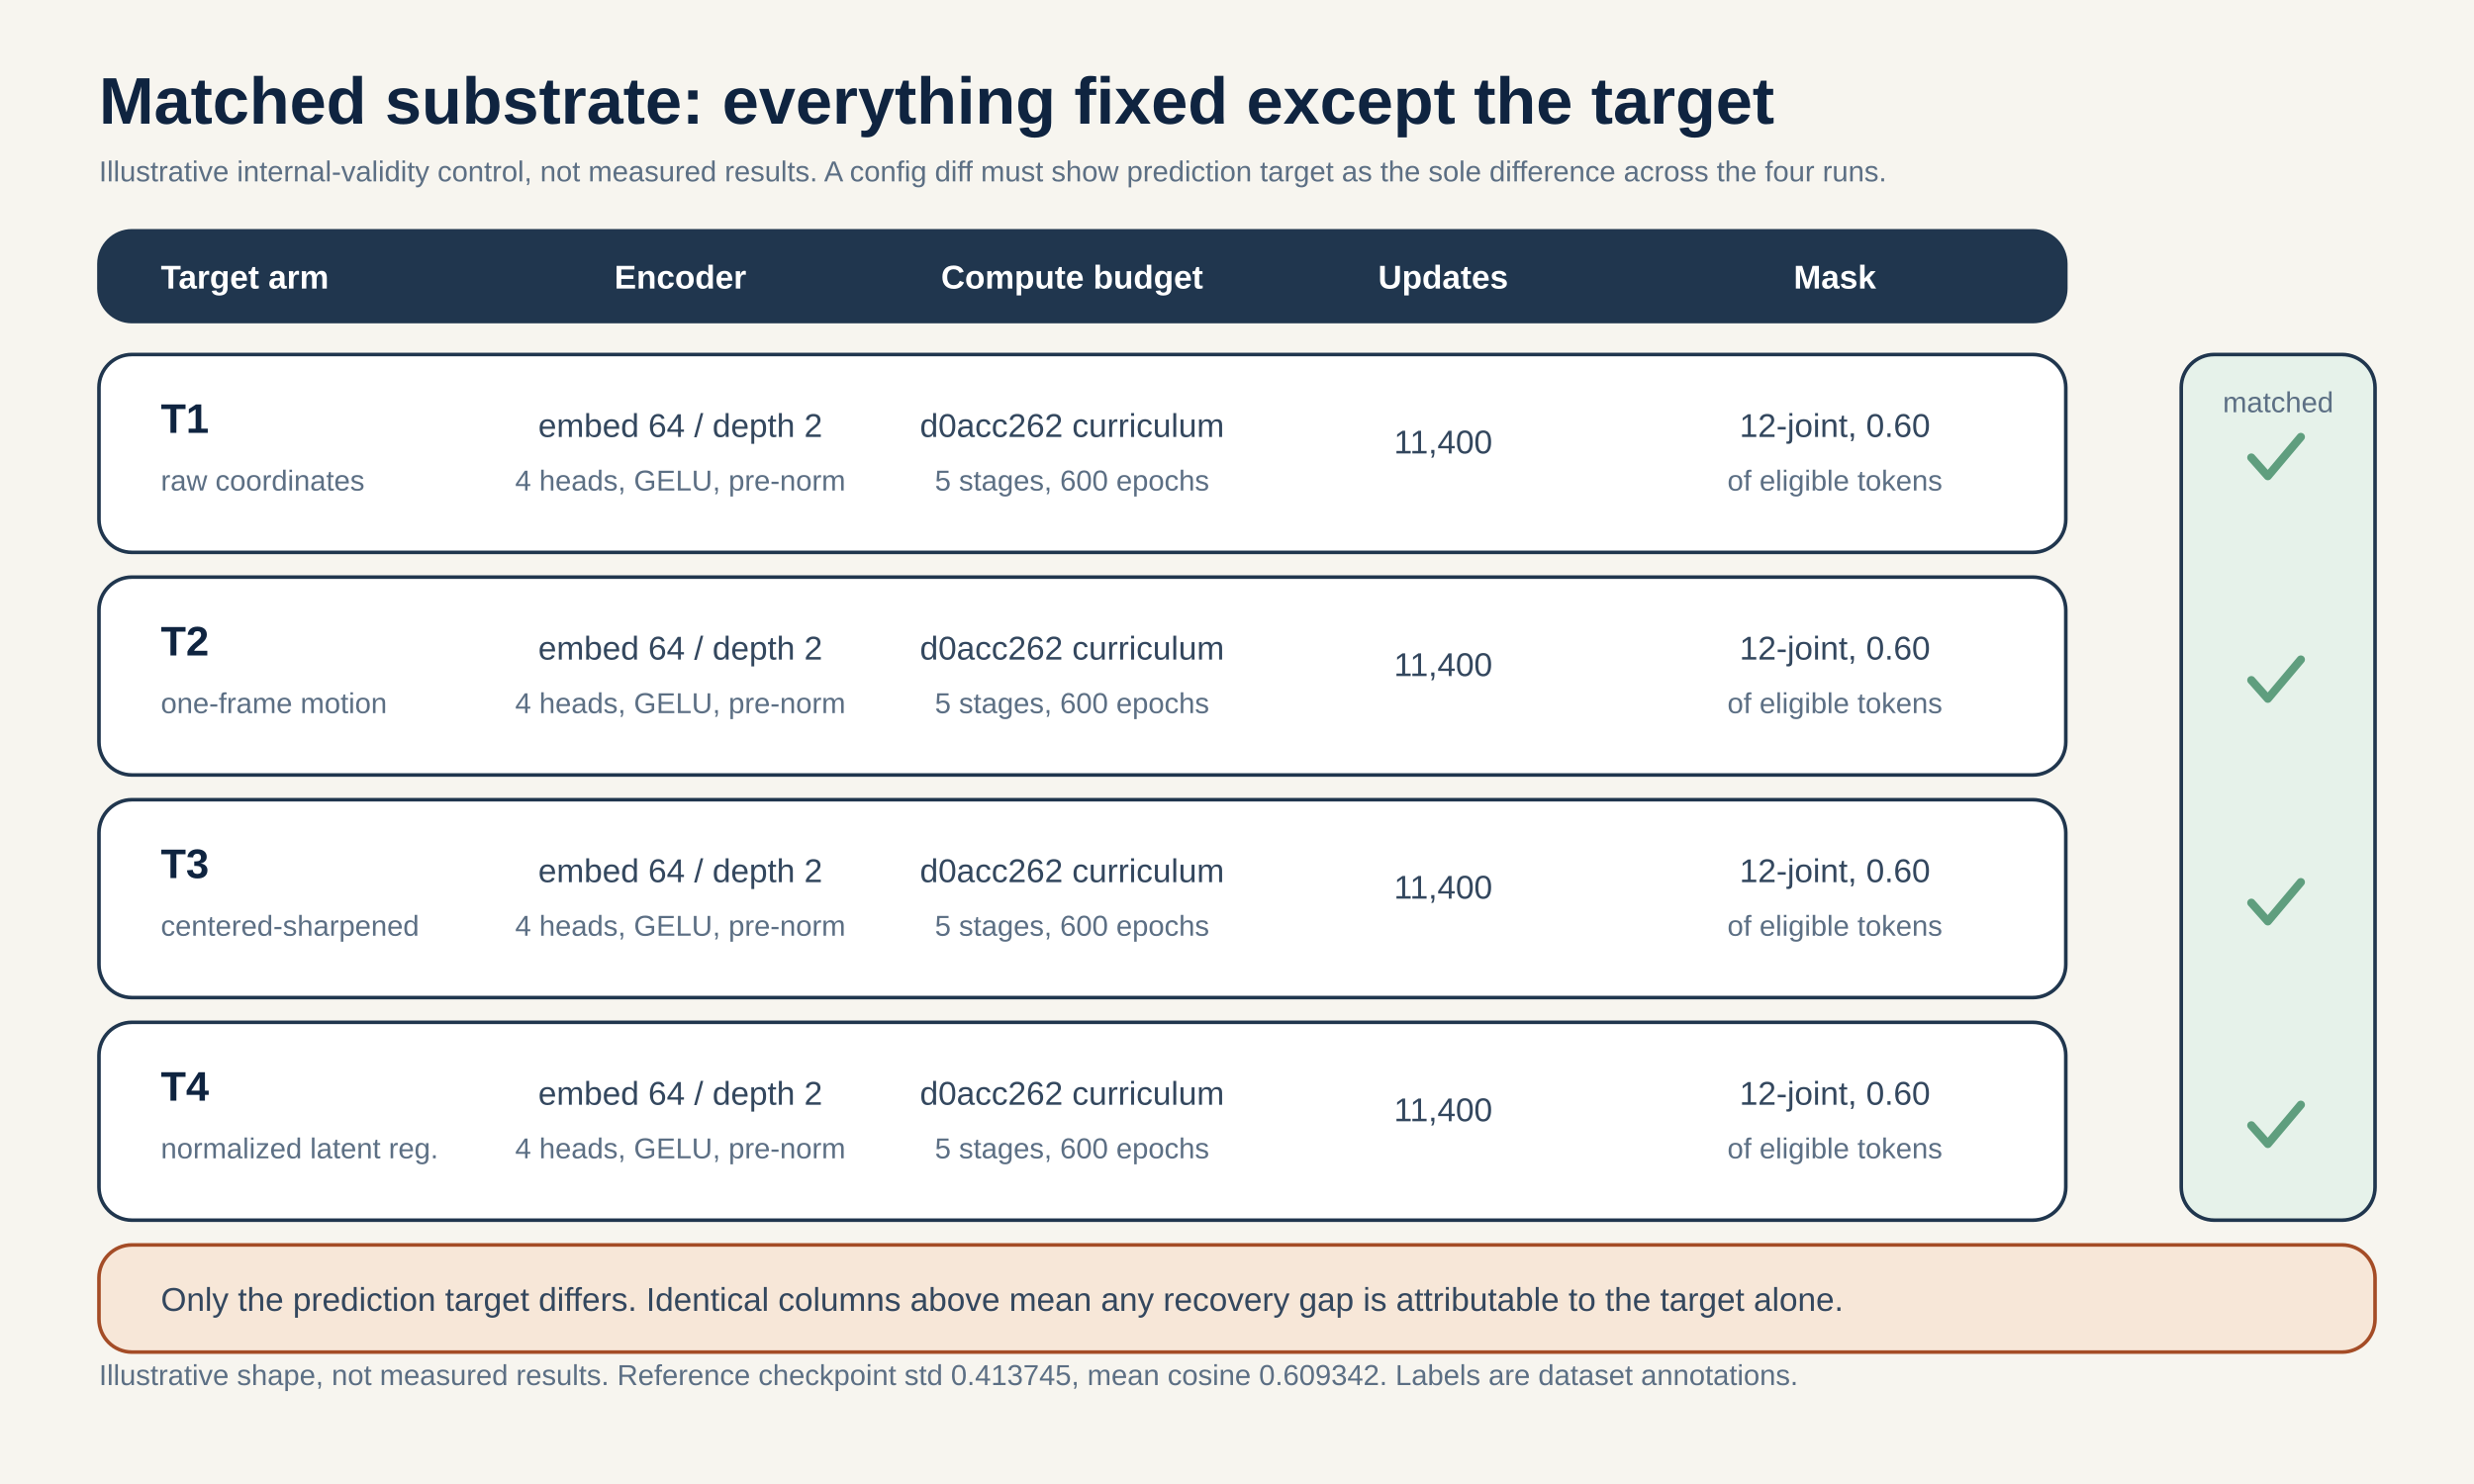
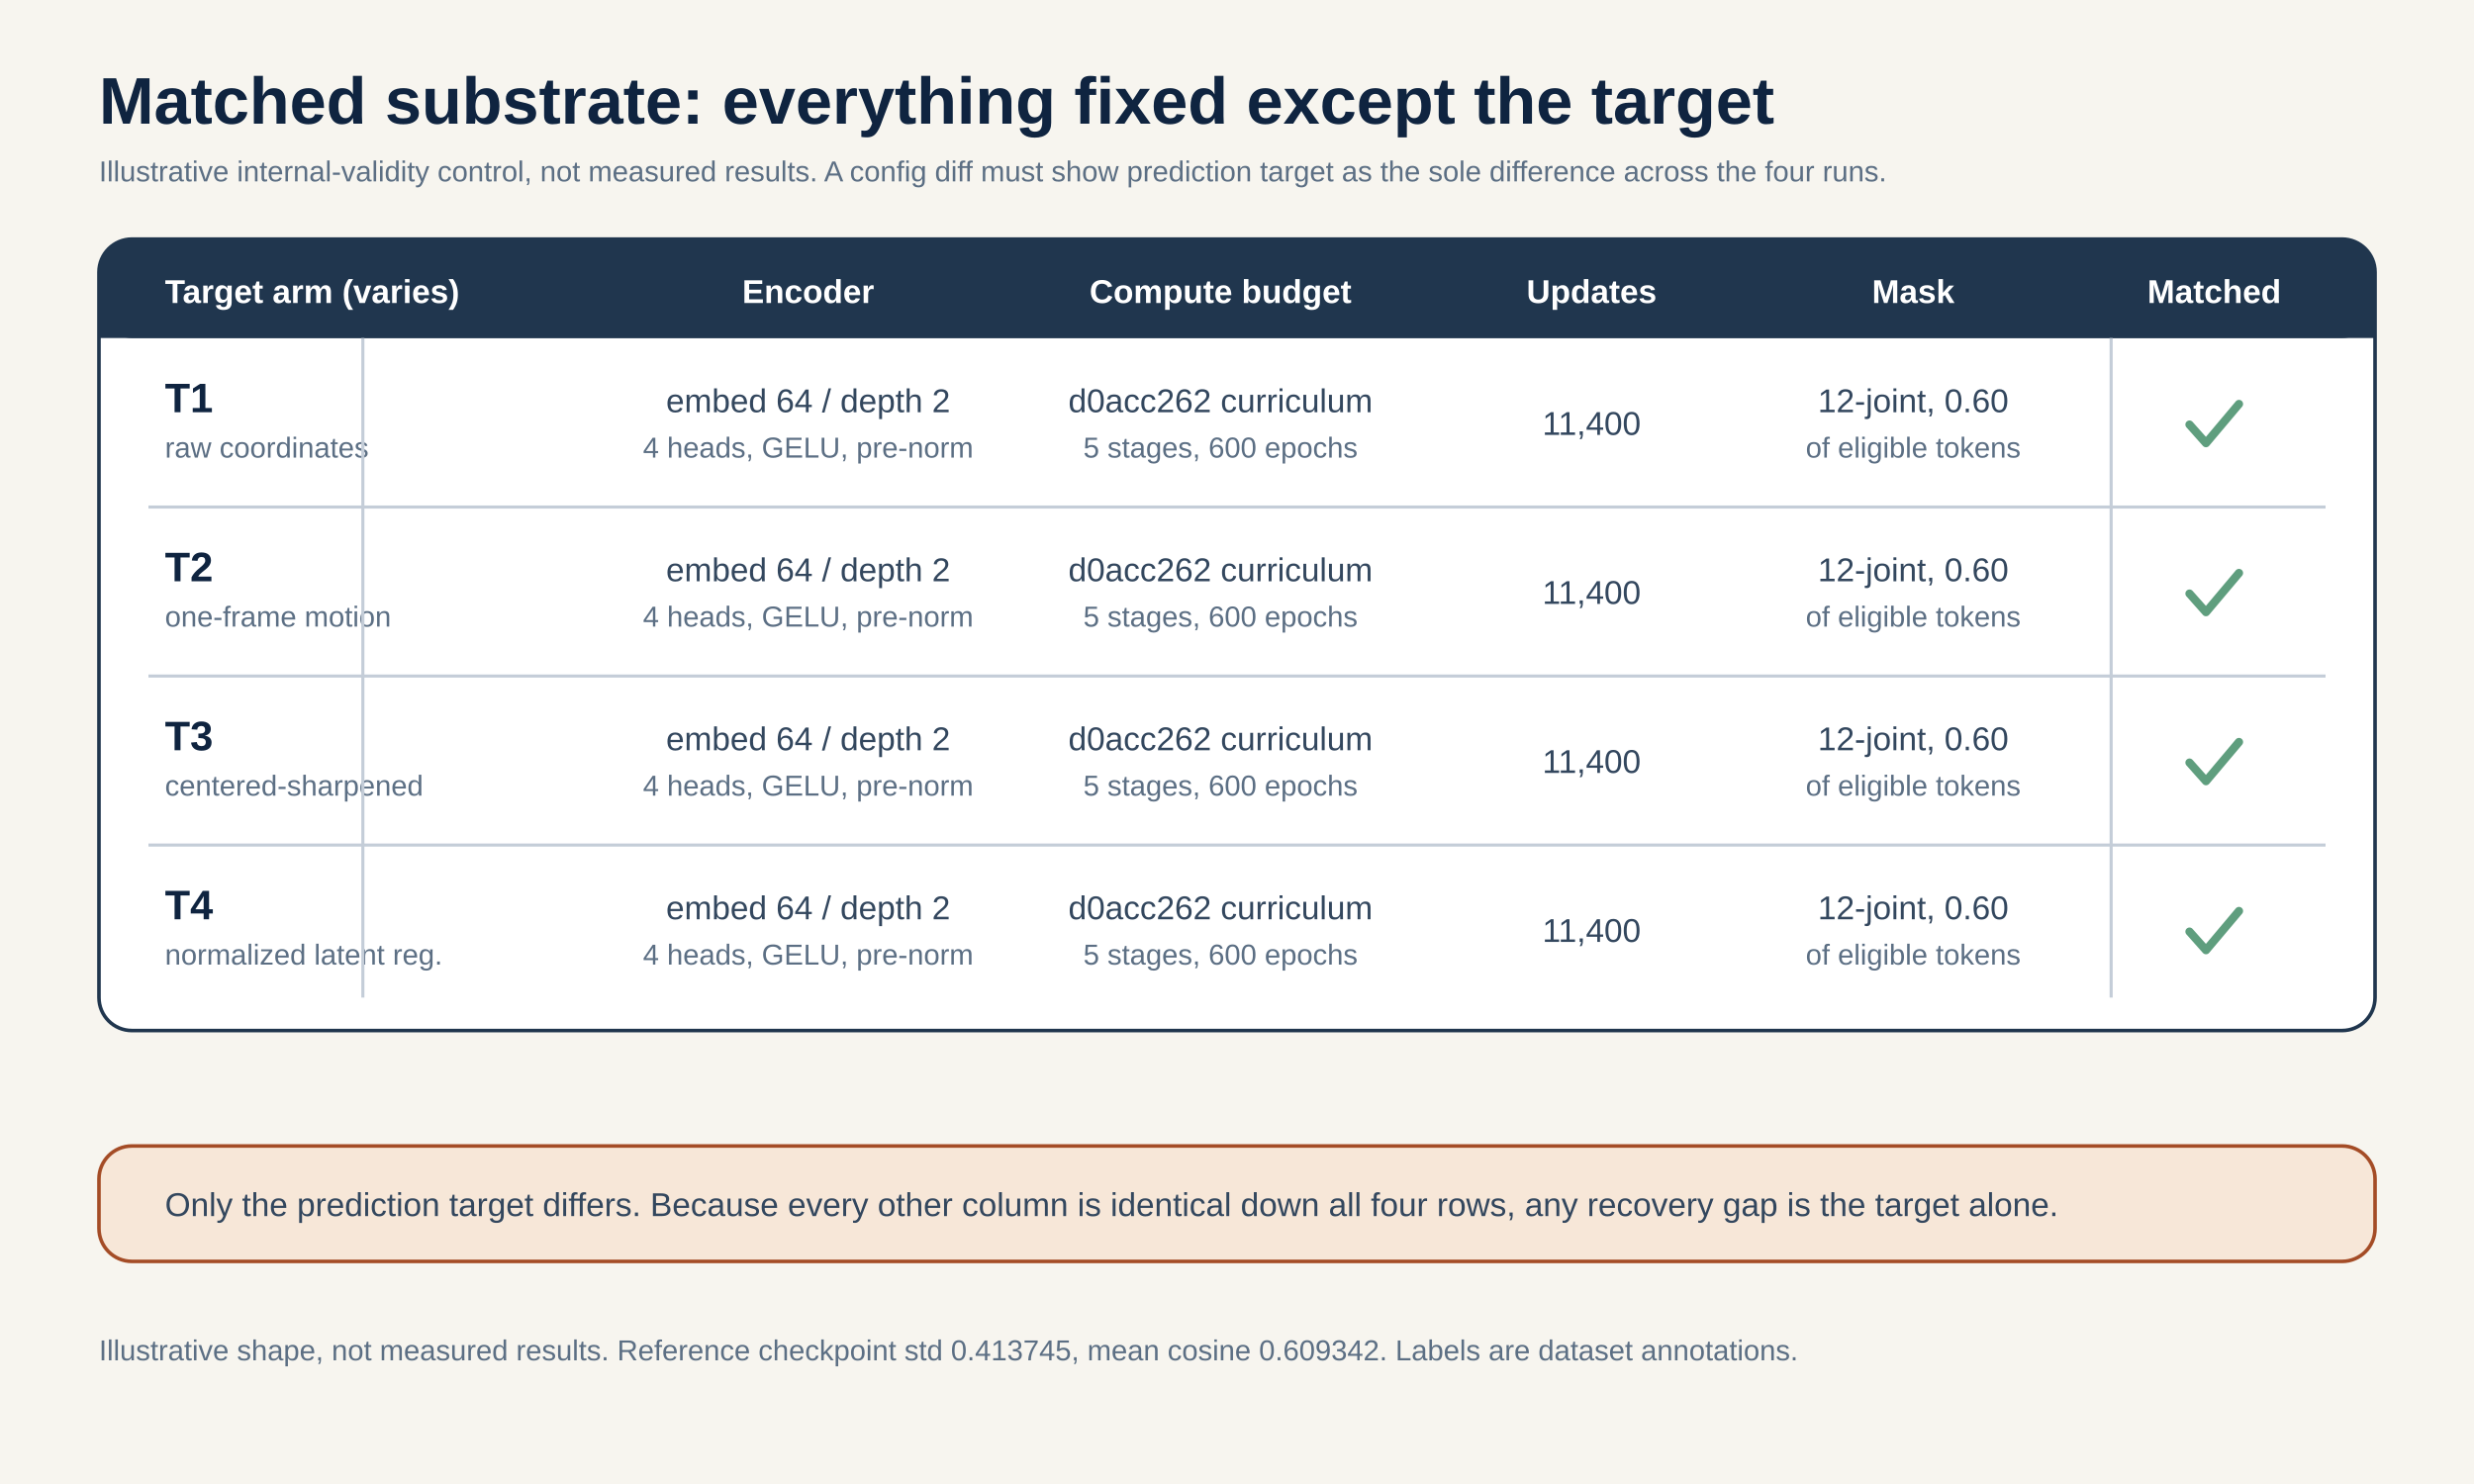
<svg xmlns="http://www.w3.org/2000/svg" viewBox="0 0 1200 720" role="img" aria-labelledby="t2 d2">
  <defs>
-     <marker id="arrow" markerWidth="8" markerHeight="8" refX="7" refY="4" orient="auto" markerUnits="userSpaceOnUse">
-       <path d="M0,0 L8,4 L0,8 z" fill="#20364e" />
-     </marker>
    <style>
      .h{font-family:Arial,Helvetica,sans-serif;font-weight:700;font-size:32px;fill:#0f2440;}
      .t{font-family:Arial,Helvetica,sans-serif;font-weight:700;font-size:20px;fill:#0f2440;}
      .b{font-family:Arial,Helvetica,sans-serif;font-size:16px;fill:#33475e;}
      .s{font-family:Arial,Helvetica,sans-serif;font-size:14px;fill:#5c6f84;}
      .w{font-family:Arial,Helvetica,sans-serif;font-weight:700;font-size:16px;fill:#ffffff;}
    </style>
  </defs>
  <rect x="0" y="0" width="1200" height="720" fill="#f7f5ef" />
  <text x="48" y="60" class="h">Matched substrate: everything fixed except the target</text>
  <text x="48" y="88" class="s">Illustrative internal-validity control, not measured results. A config diff must show prediction target as the sole difference across the four runs.</text>
-   <rect x="48" y="112" width="954" height="44" rx="16" fill="#20364e" stroke="#20364e" stroke-width="1.75" />
-   <text x="78" y="140" class="w">Target arm</text>
-   <text x="330" y="140" class="w" text-anchor="middle">Encoder</text>
-   <text x="520" y="140" class="w" text-anchor="middle">Compute budget</text>
-   <text x="700" y="140" class="w" text-anchor="middle">Updates</text>
-   <text x="890" y="140" class="w" text-anchor="middle">Mask</text>
-   <rect x="48" y="172" width="954" height="96" rx="16" fill="#ffffff" stroke="#20364e" stroke-width="1.75" />
-   <text x="78" y="210" class="t">T1</text>
-   <text x="78" y="238" class="s">raw coordinates</text>
-   <text x="330" y="212" class="b" text-anchor="middle">embed 64 / depth 2</text>
-   <text x="330" y="238" class="s" text-anchor="middle">4 heads, GELU, pre-norm</text>
-   <text x="520" y="212" class="b" text-anchor="middle">d0acc262 curriculum</text>
-   <text x="520" y="238" class="s" text-anchor="middle">5 stages, 600 epochs</text>
-   <text x="700" y="220" class="b" text-anchor="middle">11,400</text>
-   <text x="890" y="212" class="b" text-anchor="middle">12-joint, 0.60</text>
-   <text x="890" y="238" class="s" text-anchor="middle">of eligible tokens</text>
-   <rect x="48" y="280" width="954" height="96" rx="16" fill="#ffffff" stroke="#20364e" stroke-width="1.75" />
-   <text x="78" y="318" class="t">T2</text>
-   <text x="78" y="346" class="s">one-frame motion</text>
-   <text x="330" y="320" class="b" text-anchor="middle">embed 64 / depth 2</text>
-   <text x="330" y="346" class="s" text-anchor="middle">4 heads, GELU, pre-norm</text>
-   <text x="520" y="320" class="b" text-anchor="middle">d0acc262 curriculum</text>
-   <text x="520" y="346" class="s" text-anchor="middle">5 stages, 600 epochs</text>
-   <text x="700" y="328" class="b" text-anchor="middle">11,400</text>
-   <text x="890" y="320" class="b" text-anchor="middle">12-joint, 0.60</text>
-   <text x="890" y="346" class="s" text-anchor="middle">of eligible tokens</text>
-   <rect x="48" y="388" width="954" height="96" rx="16" fill="#ffffff" stroke="#20364e" stroke-width="1.75" />
-   <text x="78" y="426" class="t">T3</text>
-   <text x="78" y="454" class="s">centered-sharpened</text>
-   <text x="330" y="428" class="b" text-anchor="middle">embed 64 / depth 2</text>
-   <text x="330" y="454" class="s" text-anchor="middle">4 heads, GELU, pre-norm</text>
-   <text x="520" y="428" class="b" text-anchor="middle">d0acc262 curriculum</text>
-   <text x="520" y="454" class="s" text-anchor="middle">5 stages, 600 epochs</text>
-   <text x="700" y="436" class="b" text-anchor="middle">11,400</text>
-   <text x="890" y="428" class="b" text-anchor="middle">12-joint, 0.60</text>
-   <text x="890" y="454" class="s" text-anchor="middle">of eligible tokens</text>
-   <rect x="48" y="496" width="954" height="96" rx="16" fill="#ffffff" stroke="#20364e" stroke-width="1.75" />
-   <text x="78" y="534" class="t">T4</text>
-   <text x="78" y="562" class="s">normalized latent reg.</text>
-   <text x="330" y="536" class="b" text-anchor="middle">embed 64 / depth 2</text>
-   <text x="330" y="562" class="s" text-anchor="middle">4 heads, GELU, pre-norm</text>
-   <text x="520" y="536" class="b" text-anchor="middle">d0acc262 curriculum</text>
-   <text x="520" y="562" class="s" text-anchor="middle">5 stages, 600 epochs</text>
-   <text x="700" y="544" class="b" text-anchor="middle">11,400</text>
-   <text x="890" y="536" class="b" text-anchor="middle">12-joint, 0.60</text>
-   <text x="890" y="562" class="s" text-anchor="middle">of eligible tokens</text>
-   <rect x="1058" y="172" width="94" height="420" rx="16" fill="#e6f2ea" stroke="#20364e" stroke-width="1.75" />
-   <text x="1105" y="200" class="s" text-anchor="middle">matched</text>
-   <path d="M1092,222 l8,9 l16,-19" fill="none" stroke="#5f9e7e" stroke-width="4" stroke-linecap="round" stroke-linejoin="round" />
-   <path d="M1092,330 l8,9 l16,-19" fill="none" stroke="#5f9e7e" stroke-width="4" stroke-linecap="round" stroke-linejoin="round" />
-   <path d="M1092,438 l8,9 l16,-19" fill="none" stroke="#5f9e7e" stroke-width="4" stroke-linecap="round" stroke-linejoin="round" />
-   <path d="M1092,546 l8,9 l16,-19" fill="none" stroke="#5f9e7e" stroke-width="4" stroke-linecap="round" stroke-linejoin="round" />
-   <rect x="48" y="604" width="1104" height="52" rx="16" fill="#f7e7d8" stroke="#a44c26" stroke-width="1.75" />
-   <text x="78" y="636" class="b" fill="#33475e">Only the prediction target differs. Identical columns above mean any recovery gap is attributable to the target alone.</text>
-   <text x="48" y="672" class="s">Illustrative shape, not measured results. Reference checkpoint std 0.413745, mean cosine 0.609342. Labels are dataset annotations.</text>
+   <rect x="48" y="116" width="1104" height="384" rx="16" fill="#ffffff" stroke="#20364e" stroke-width="1.75" />
+   <rect x="48" y="116" width="1104" height="48" rx="16" fill="#20364e" />
+   <rect x="48" y="146" width="1104" height="18" fill="#20364e" />
+   <text x="80" y="147" class="w">Target arm (varies)</text>
+   <text x="392" y="147" class="w" text-anchor="middle">Encoder</text>
+   <text x="592" y="147" class="w" text-anchor="middle">Compute budget</text>
+   <text x="772" y="147" class="w" text-anchor="middle">Updates</text>
+   <text x="928" y="147" class="w" text-anchor="middle">Mask</text>
+   <text x="1074" y="147" class="w" text-anchor="middle">Matched</text>
+   <text x="80" y="200" class="t">T1</text>
+   <text x="80" y="222" class="s">raw coordinates</text>
+   <text x="392" y="200" class="b" text-anchor="middle">embed 64 / depth 2</text>
+   <text x="392" y="222" class="s" text-anchor="middle">4 heads, GELU, pre-norm</text>
+   <text x="592" y="200" class="b" text-anchor="middle">d0acc262 curriculum</text>
+   <text x="592" y="222" class="s" text-anchor="middle">5 stages, 600 epochs</text>
+   <text x="772" y="211" class="b" text-anchor="middle">11,400</text>
+   <text x="928" y="200" class="b" text-anchor="middle">12-joint, 0.60</text>
+   <text x="928" y="222" class="s" text-anchor="middle">of eligible tokens</text>
+   <path d="M1062,206 l8,9 l16,-19" fill="none" stroke="#5f9e7e" stroke-width="4" stroke-linecap="round" stroke-linejoin="round" />
+   <line x1="72" y1="246" x2="1128" y2="246" stroke="#c4cdd8" stroke-width="1.5" />
+   <text x="80" y="282" class="t">T2</text>
+   <text x="80" y="304" class="s">one-frame motion</text>
+   <text x="392" y="282" class="b" text-anchor="middle">embed 64 / depth 2</text>
+   <text x="392" y="304" class="s" text-anchor="middle">4 heads, GELU, pre-norm</text>
+   <text x="592" y="282" class="b" text-anchor="middle">d0acc262 curriculum</text>
+   <text x="592" y="304" class="s" text-anchor="middle">5 stages, 600 epochs</text>
+   <text x="772" y="293" class="b" text-anchor="middle">11,400</text>
+   <text x="928" y="282" class="b" text-anchor="middle">12-joint, 0.60</text>
+   <text x="928" y="304" class="s" text-anchor="middle">of eligible tokens</text>
+   <path d="M1062,288 l8,9 l16,-19" fill="none" stroke="#5f9e7e" stroke-width="4" stroke-linecap="round" stroke-linejoin="round" />
+   <line x1="72" y1="328" x2="1128" y2="328" stroke="#c4cdd8" stroke-width="1.5" />
+   <text x="80" y="364" class="t">T3</text>
+   <text x="80" y="386" class="s">centered-sharpened</text>
+   <text x="392" y="364" class="b" text-anchor="middle">embed 64 / depth 2</text>
+   <text x="392" y="386" class="s" text-anchor="middle">4 heads, GELU, pre-norm</text>
+   <text x="592" y="364" class="b" text-anchor="middle">d0acc262 curriculum</text>
+   <text x="592" y="386" class="s" text-anchor="middle">5 stages, 600 epochs</text>
+   <text x="772" y="375" class="b" text-anchor="middle">11,400</text>
+   <text x="928" y="364" class="b" text-anchor="middle">12-joint, 0.60</text>
+   <text x="928" y="386" class="s" text-anchor="middle">of eligible tokens</text>
+   <path d="M1062,370 l8,9 l16,-19" fill="none" stroke="#5f9e7e" stroke-width="4" stroke-linecap="round" stroke-linejoin="round" />
+   <line x1="72" y1="410" x2="1128" y2="410" stroke="#c4cdd8" stroke-width="1.5" />
+   <text x="80" y="446" class="t">T4</text>
+   <text x="80" y="468" class="s">normalized latent reg.</text>
+   <text x="392" y="446" class="b" text-anchor="middle">embed 64 / depth 2</text>
+   <text x="392" y="468" class="s" text-anchor="middle">4 heads, GELU, pre-norm</text>
+   <text x="592" y="446" class="b" text-anchor="middle">d0acc262 curriculum</text>
+   <text x="592" y="468" class="s" text-anchor="middle">5 stages, 600 epochs</text>
+   <text x="772" y="457" class="b" text-anchor="middle">11,400</text>
+   <text x="928" y="446" class="b" text-anchor="middle">12-joint, 0.60</text>
+   <text x="928" y="468" class="s" text-anchor="middle">of eligible tokens</text>
+   <path d="M1062,452 l8,9 l16,-19" fill="none" stroke="#5f9e7e" stroke-width="4" stroke-linecap="round" stroke-linejoin="round" />
+   <line x1="176" y1="164" x2="176" y2="484" stroke="#c4cdd8" stroke-width="1.5" />
+   <line x1="1024" y1="164" x2="1024" y2="484" stroke="#c4cdd8" stroke-width="1.5" />
+   <rect x="48" y="556" width="1104" height="56" rx="16" fill="#f7e7d8" stroke="#a44c26" stroke-width="1.75" />
+   <text x="80" y="590" class="b">Only the prediction target differs. Because every other column is identical down all four rows, any recovery gap is the target alone.</text>
+   <text x="48" y="660" class="s">Illustrative shape, not measured results. Reference checkpoint std 0.413745, mean cosine 0.609342. Labels are dataset annotations.</text>
</svg>
